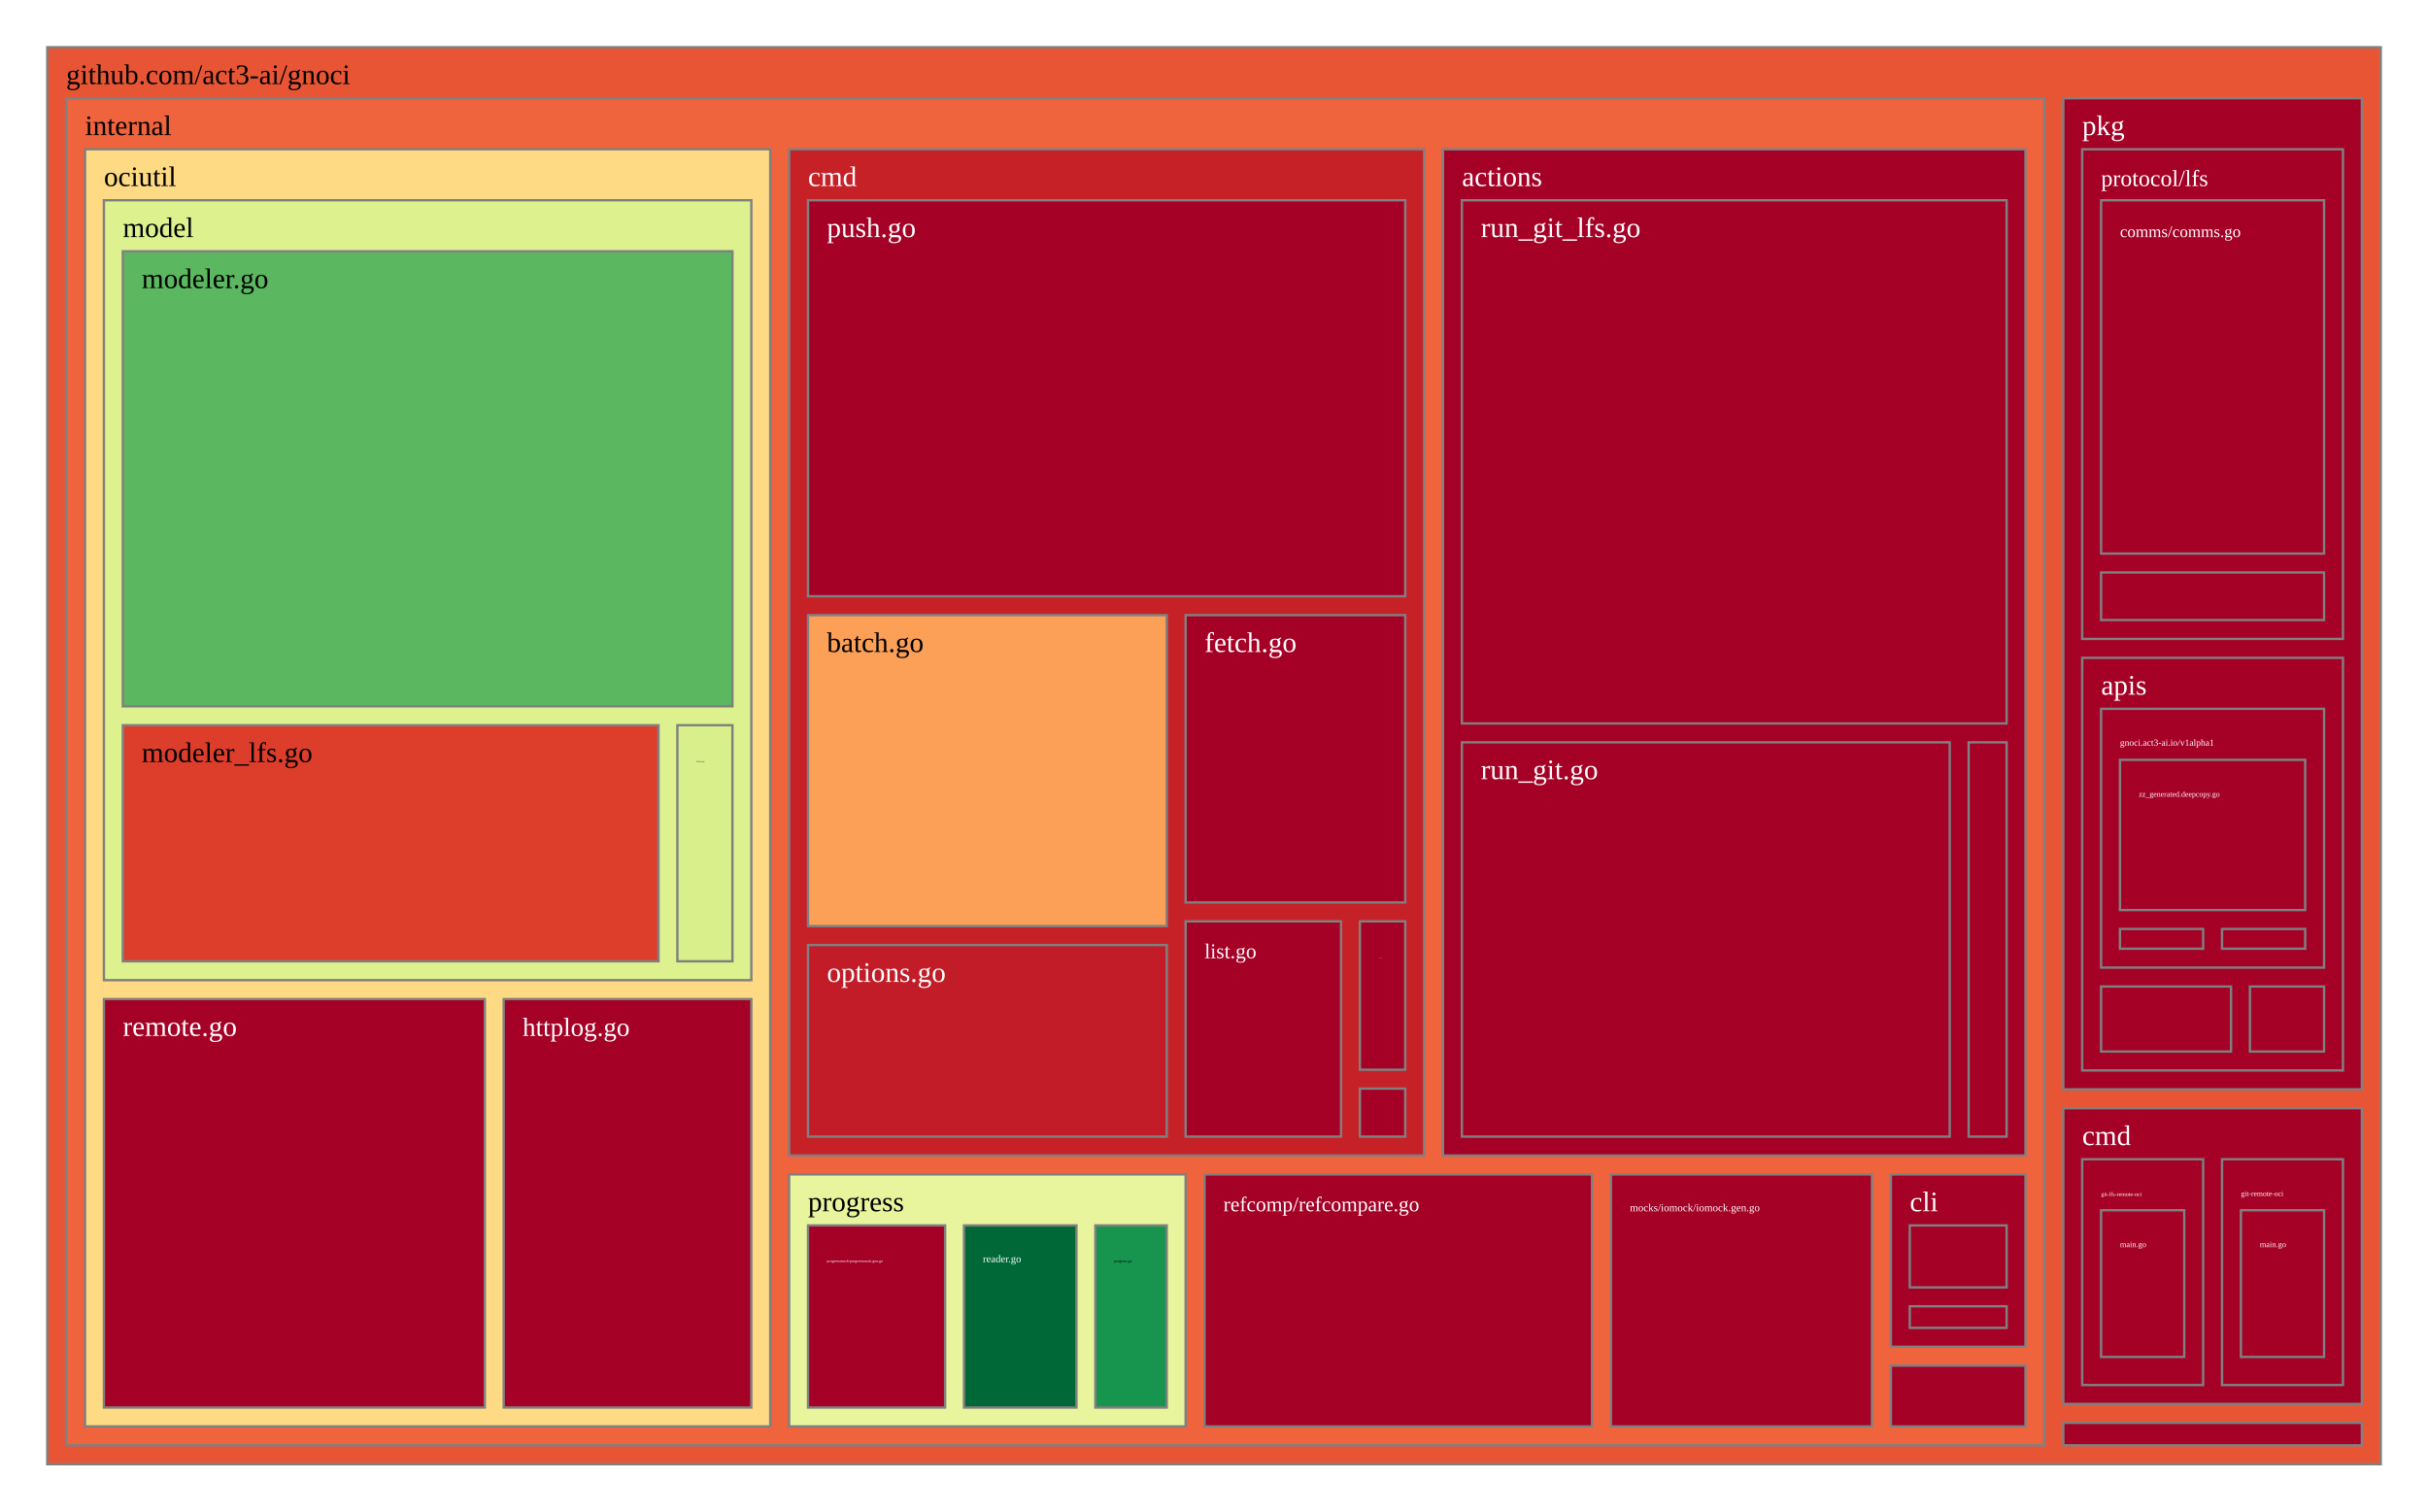
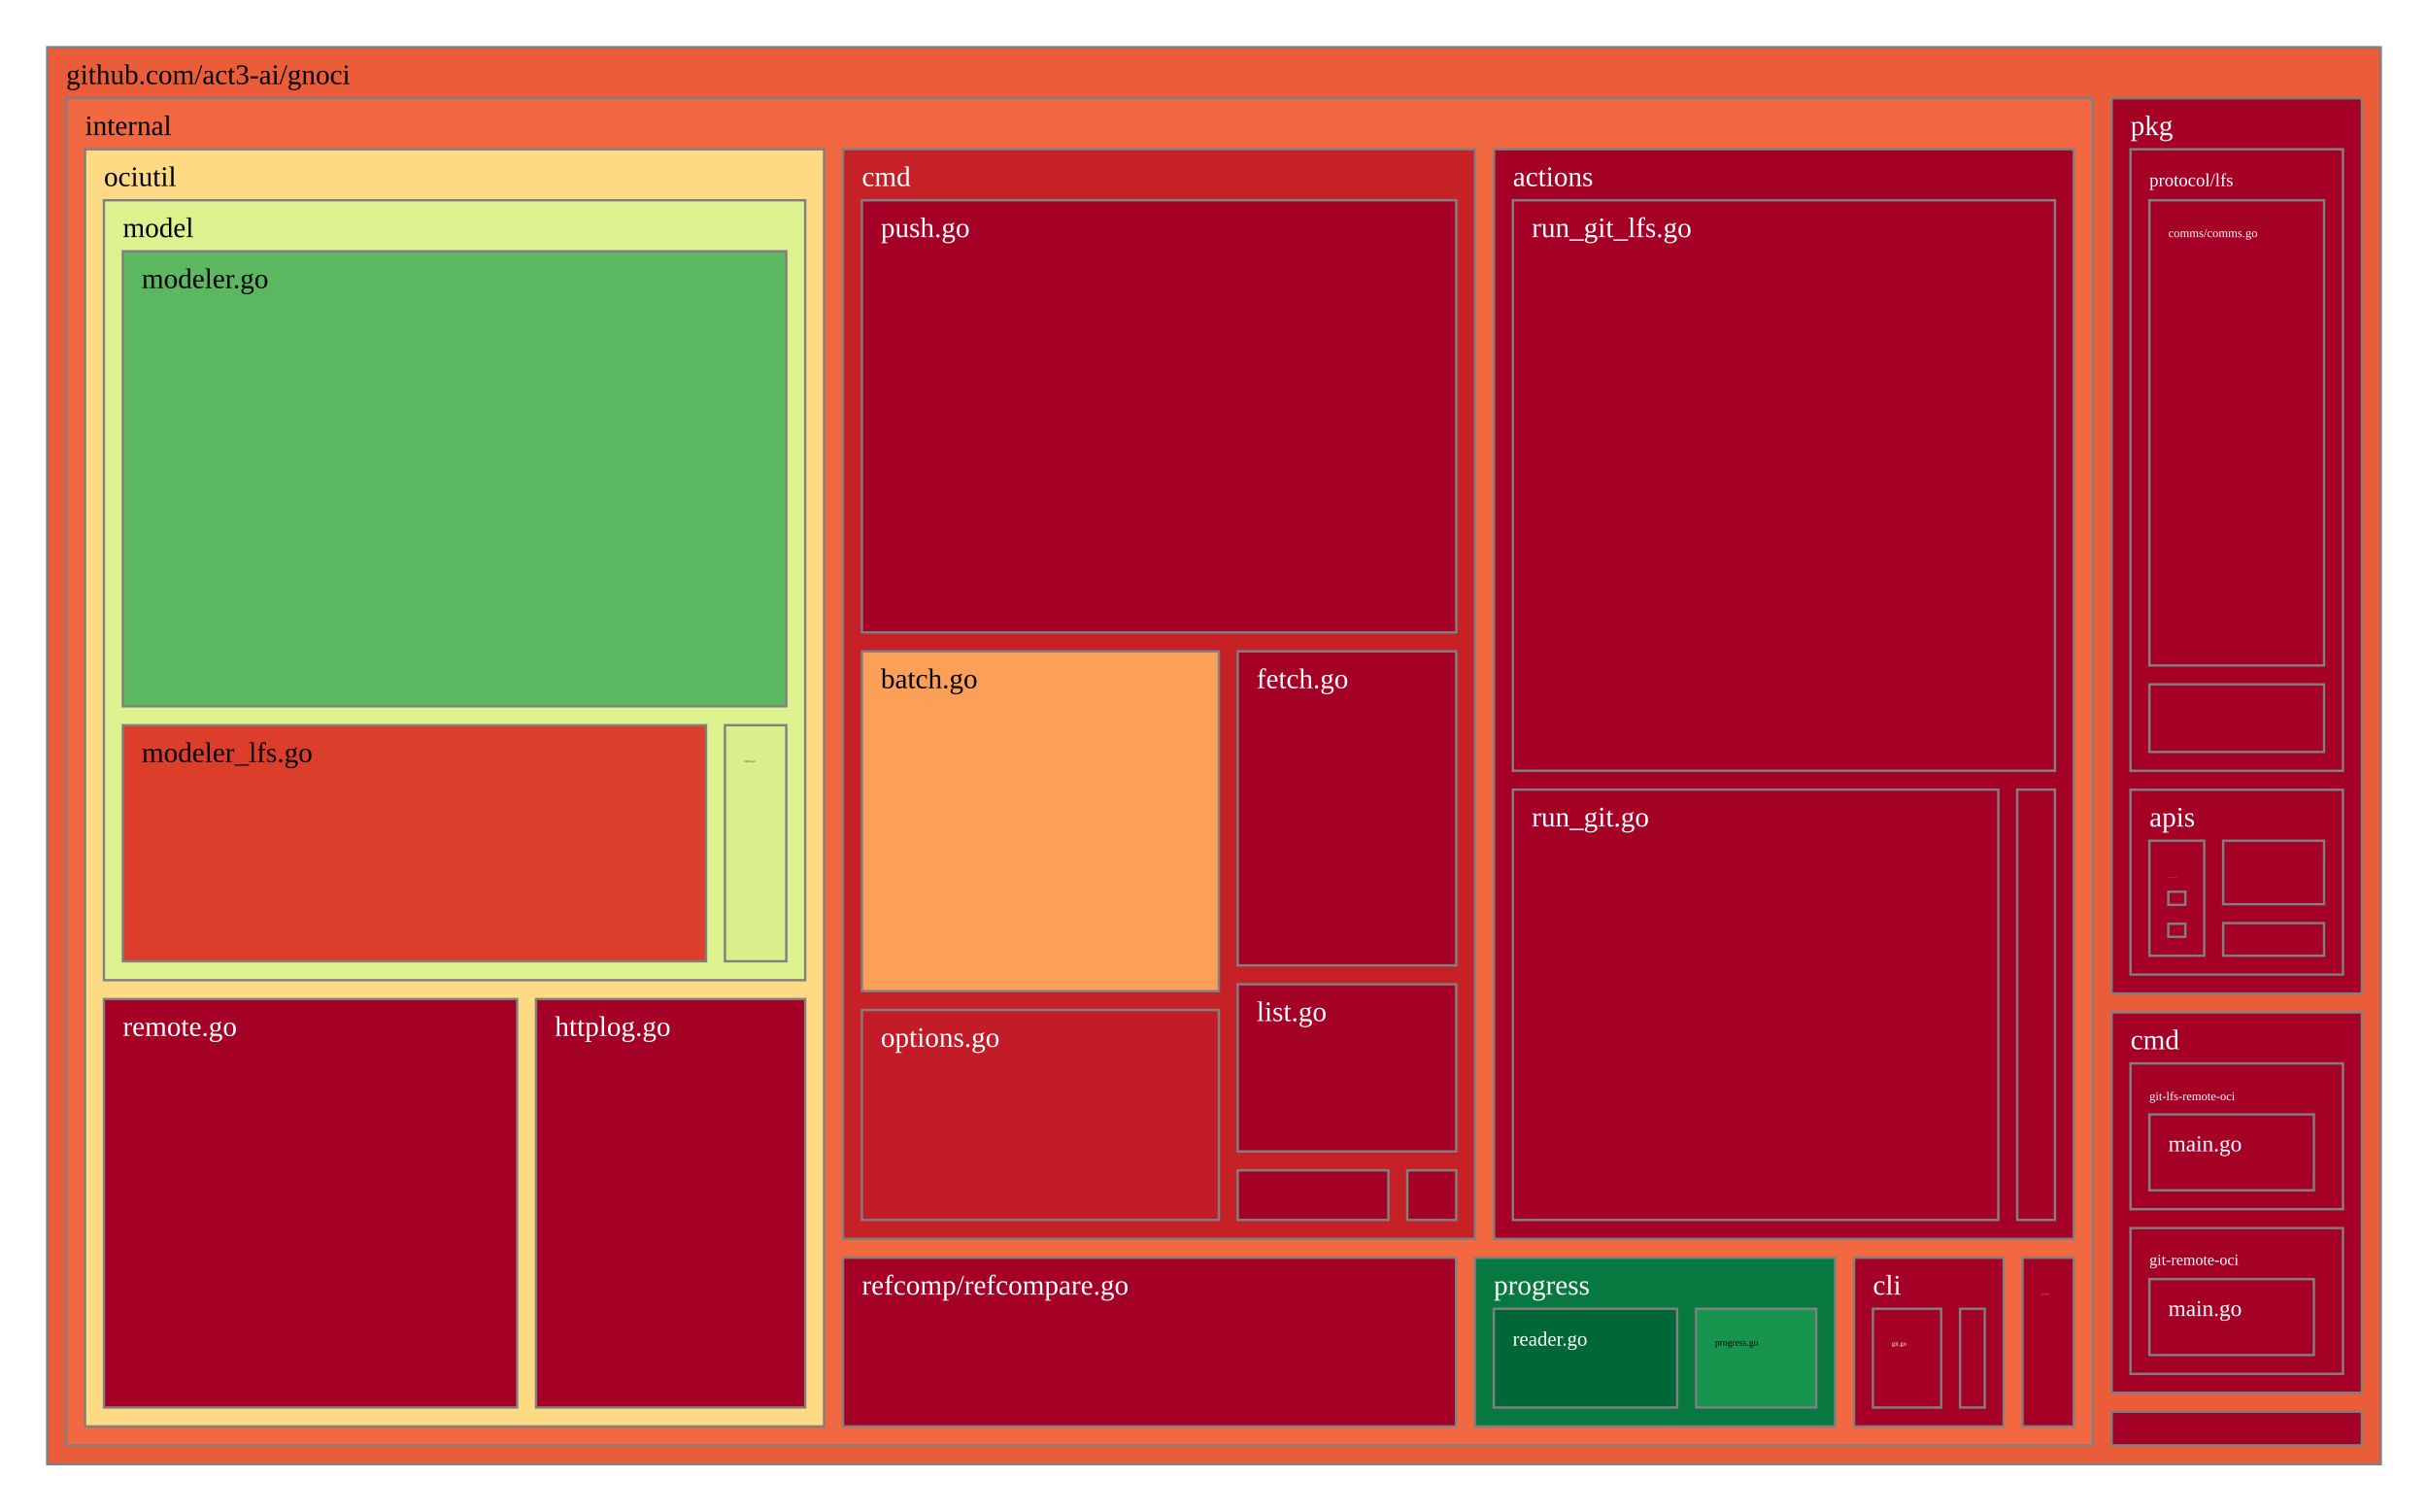
<svg xmlns="http://www.w3.org/2000/svg" viewBox="0 0 1028 640" style="background: white none repeat scroll 0% 0%;">
  <g>
-     <rect x="20" y="20" width="988" height="600" style="fill: rgb(232, 85, 53);opacity:1;fill-opacity:1.00;stroke:rgb(128,128,128);stroke-width:1px;stroke-opacity:1.00;" />
+     <rect x="20" y="20" width="988" height="600" style="fill: rgb(235, 92, 57);opacity:1;fill-opacity:1.00;stroke:rgb(128,128,128);stroke-width:1px;stroke-opacity:1.00;" />
    <text data-notex="1" text-anchor="start" transform="translate(28,35.6) scale(1)" style="font-family: Open Sans, verdana, arial, sans-serif !important; font-size: 12px; fill: rgb(0, 0, 0); fill-opacity: 1.00; white-space: pre;" data-math="N">github.com/act3-ai/gnoci</text>
  </g>
  <g>
-     <rect x="873.586" y="469.265" width="126.414" height="125.207" style="fill: rgb(165, 0, 38);opacity:1;fill-opacity:1.00;stroke:rgb(128,128,128);stroke-width:1px;stroke-opacity:1.00;" />
-     <text data-notex="1" text-anchor="start" transform="translate(881.586,484.8655) scale(1)" style="font-family: Open Sans, verdana, arial, sans-serif !important; font-size: 12px; fill: rgb(255, 255, 255); fill-opacity: 1.00; white-space: pre;" data-math="N">cmd</text>
+     <rect x="894.047" y="428.683" width="105.953" height="161.071" style="fill: rgb(165, 0, 38);opacity:1;fill-opacity:1.00;stroke:rgb(128,128,128);stroke-width:1px;stroke-opacity:1.00;" />
+     <text data-notex="1" text-anchor="start" transform="translate(902.0465,444.2831) scale(1)" style="font-family: Open Sans, verdana, arial, sans-serif !important; font-size: 12px; fill: rgb(255, 255, 255); fill-opacity: 1.00; white-space: pre;" data-math="N">cmd</text>
  </g>
  <g>
-     <rect x="873.586" y="602.473" width="126.414" height="9.527" style="fill: rgb(165, 0, 38);opacity:1;fill-opacity:1.00;stroke:rgb(128,128,128);stroke-width:1px;stroke-opacity:1.00;" />
+     <rect x="894.047" y="597.754" width="105.953" height="14.246" style="fill: rgb(165, 0, 38);opacity:1;fill-opacity:1.00;stroke:rgb(128,128,128);stroke-width:1px;stroke-opacity:1.00;" />
  </g>
  <g>
-     <rect x="28" y="41.6" width="837.586" height="570.4" style="fill: rgb(239, 99, 61);opacity:1;fill-opacity:1.00;stroke:rgb(128,128,128);stroke-width:1px;stroke-opacity:1.00;" />
+     <rect x="28" y="41.6" width="858.047" height="570.4" style="fill: rgb(242, 104, 64);opacity:1;fill-opacity:1.00;stroke:rgb(128,128,128);stroke-width:1px;stroke-opacity:1.00;" />
    <text data-notex="1" text-anchor="start" transform="translate(36,57.2) scale(1)" style="font-family: Open Sans, verdana, arial, sans-serif !important; font-size: 12px; fill: rgb(0, 0, 0); fill-opacity: 1.00; white-space: pre;" data-math="N">internal</text>
  </g>
  <g>
-     <rect x="873.586" y="41.6" width="126.414" height="419.665" style="fill: rgb(165, 0, 38);opacity:1;fill-opacity:1.00;stroke:rgb(128,128,128);stroke-width:1px;stroke-opacity:1.00;" />
-     <text data-notex="1" text-anchor="start" transform="translate(881.586,57.2) scale(1)" style="font-family: Open Sans, verdana, arial, sans-serif !important; font-size: 12px; fill: rgb(255, 255, 255); fill-opacity: 1.00; white-space: pre;" data-math="N">pkg</text>
+     <rect x="894.047" y="41.6" width="105.953" height="379.083" style="fill: rgb(165, 0, 38);opacity:1;fill-opacity:1.00;stroke:rgb(128,128,128);stroke-width:1px;stroke-opacity:1.00;" />
+     <text data-notex="1" text-anchor="start" transform="translate(902.0465,57.2) scale(1)" style="font-family: Open Sans, verdana, arial, sans-serif !important; font-size: 12px; fill: rgb(255, 255, 255); fill-opacity: 1.00; white-space: pre;" data-math="N">pkg</text>
  </g>
  <g>
-     <rect x="881.586" y="490.865" width="51.207" height="95.607" style="fill: rgb(165, 0, 38);opacity:1;fill-opacity:1.00;stroke:rgb(128,128,128);stroke-width:1px;stroke-opacity:1.00;" />
-     <text data-notex="1" text-anchor="start" transform="translate(889.586,506.4655) scale(0.203744)" style="font-family: Open Sans, verdana, arial, sans-serif !important; font-size: 12px; fill: rgb(255, 255, 255); fill-opacity: 1.00; white-space: pre;" data-math="N">git-lfs-remote-oci</text>
+     <rect x="902.047" y="450.283" width="89.953" height="61.735" style="fill: rgb(165, 0, 38);opacity:1;fill-opacity:1.00;stroke:rgb(128,128,128);stroke-width:1px;stroke-opacity:1.00;" />
+     <text data-notex="1" text-anchor="start" transform="translate(910.0465,465.8831) scale(0.427972)" style="font-family: Open Sans, verdana, arial, sans-serif !important; font-size: 12px; fill: rgb(255, 255, 255); fill-opacity: 1.00; white-space: pre;" data-math="N">git-lfs-remote-oci</text>
  </g>
  <g>
-     <rect x="940.793" y="490.865" width="51.207" height="95.607" style="fill: rgb(165, 0, 38);opacity:1;fill-opacity:1.00;stroke:rgb(128,128,128);stroke-width:1px;stroke-opacity:1.00;" />
-     <text data-notex="1" text-anchor="start" transform="translate(948.793,506.4655) scale(0.261957)" style="font-family: Open Sans, verdana, arial, sans-serif !important; font-size: 12px; fill: rgb(255, 255, 255); fill-opacity: 1.00; white-space: pre;" data-math="N">git-remote-oci</text>
+     <rect x="902.047" y="520.018" width="89.953" height="61.735" style="fill: rgb(165, 0, 38);opacity:1;fill-opacity:1.00;stroke:rgb(128,128,128);stroke-width:1px;stroke-opacity:1.00;" />
+     <text data-notex="1" text-anchor="start" transform="translate(910.0465,535.6185) scale(0.550249)" style="font-family: Open Sans, verdana, arial, sans-serif !important; font-size: 12px; fill: rgb(255, 255, 255); fill-opacity: 1.00; white-space: pre;" data-math="N">git-remote-oci</text>
  </g>
  <g>
-     <rect x="610.961" y="63.2" width="246.625" height="426.088" style="fill: rgb(165, 0, 38);opacity:1;fill-opacity:1.00;stroke:rgb(128,128,128);stroke-width:1px;stroke-opacity:1.00;" />
-     <text data-notex="1" text-anchor="start" transform="translate(618.9613,78.8) scale(1)" style="font-family: Open Sans, verdana, arial, sans-serif !important; font-size: 12px; fill: rgb(255, 255, 255); fill-opacity: 1.00; white-space: pre;" data-math="N">actions</text>
+     <rect x="632.548" y="63.2" width="245.499" height="461.38" style="fill: rgb(165, 0, 38);opacity:1;fill-opacity:1.00;stroke:rgb(128,128,128);stroke-width:1px;stroke-opacity:1.00;" />
+     <text data-notex="1" text-anchor="start" transform="translate(640.5479,78.8) scale(1)" style="font-family: Open Sans, verdana, arial, sans-serif !important; font-size: 12px; fill: rgb(255, 255, 255); fill-opacity: 1.00; white-space: pre;" data-math="N">actions</text>
  </g>
  <g>
-     <rect x="800.585" y="497.288" width="57.001" height="72.973" style="fill: rgb(165, 0, 38);opacity:1;fill-opacity:1.00;stroke:rgb(128,128,128);stroke-width:1px;stroke-opacity:1.00;" />
-     <text data-notex="1" text-anchor="start" transform="translate(808.5851,512.8884) scale(1)" style="font-family: Open Sans, verdana, arial, sans-serif !important; font-size: 12px; fill: rgb(255, 255, 255); fill-opacity: 1.00; white-space: pre;" data-math="N">cli</text>
+     <rect x="784.977" y="532.58" width="63.343" height="71.42" style="fill: rgb(165, 0, 38);opacity:1;fill-opacity:1.00;stroke:rgb(128,128,128);stroke-width:1px;stroke-opacity:1.00;" />
+     <text data-notex="1" text-anchor="start" transform="translate(792.9771,548.1802) scale(1)" style="font-family: Open Sans, verdana, arial, sans-serif !important; font-size: 12px; fill: rgb(255, 255, 255); fill-opacity: 1.00; white-space: pre;" data-math="N">cli</text>
  </g>
  <g>
-     <rect x="334.108" y="63.2" width="268.854" height="426.088" style="fill: rgb(198, 33, 39);opacity:1;fill-opacity:1.00;stroke:rgb(128,128,128);stroke-width:1px;stroke-opacity:1.00;" />
-     <text data-notex="1" text-anchor="start" transform="translate(342.1075,78.8) scale(1)" style="font-family: Open Sans, verdana, arial, sans-serif !important; font-size: 12px; fill: rgb(255, 255, 255); fill-opacity: 1.00; white-space: pre;" data-math="N">cmd</text>
+     <rect x="356.918" y="63.2" width="267.629" height="461.38" style="fill: rgb(198, 33, 39);opacity:1;fill-opacity:1.00;stroke:rgb(128,128,128);stroke-width:1px;stroke-opacity:1.00;" />
+     <text data-notex="1" text-anchor="start" transform="translate(364.9184,78.8) scale(1)" style="font-family: Open Sans, verdana, arial, sans-serif !important; font-size: 12px; fill: rgb(255, 255, 255); fill-opacity: 1.00; white-space: pre;" data-math="N">cmd</text>
  </g>
  <g>
-     <rect x="800.585" y="578.261" width="57.001" height="25.739" style="fill: rgb(165, 0, 38);opacity:1;fill-opacity:1.00;stroke:rgb(128,128,128);stroke-width:1px;stroke-opacity:1.00;" />
+     <rect x="856.32" y="532.58" width="21.726" height="71.42" style="fill: rgb(165, 0, 38);opacity:1;fill-opacity:1.00;stroke:rgb(128,128,128);stroke-width:1px;stroke-opacity:1.00;" />
+     <text data-notex="1" text-anchor="start" transform="translate(864.3202,548.1802) scale(0.054226)" style="font-family: Open Sans, verdana, arial, sans-serif !important; font-size: 12px; fill: rgb(255, 255, 255); fill-opacity: 1.00; white-space: pre;" data-math="N">gen/main.go</text>
  </g>
  <g>
-     <rect x="682.054" y="497.288" width="110.531" height="106.712" style="fill: rgb(165, 0, 38);opacity:1;fill-opacity:1.00;stroke:rgb(128,128,128);stroke-width:1px;stroke-opacity:1.00;" />
-     <text data-notex="1" text-anchor="start" transform="translate(690.0539,512.8884) scale(0.378731)" style="font-family: Open Sans, verdana, arial, sans-serif !important; font-size: 12px; fill: rgb(255, 255, 255); fill-opacity: 1.00; white-space: pre;" data-math="N">mocks/iomock/iomock.gen.go</text>
-   </g>
-   <g>
-     <rect x="36" y="63.2" width="290.108" height="540.8" style="fill: rgb(254, 218, 132);opacity:1;fill-opacity:1.00;stroke:rgb(128,128,128);stroke-width:1px;stroke-opacity:1.00;" />
+     <rect x="36" y="63.2" width="312.918" height="540.8" style="fill: rgb(254, 218, 132);opacity:1;fill-opacity:1.00;stroke:rgb(128,128,128);stroke-width:1px;stroke-opacity:1.00;" />
    <text data-notex="1" text-anchor="start" transform="translate(44,78.8) scale(1)" style="font-family: Open Sans, verdana, arial, sans-serif !important; font-size: 12px; fill: rgb(0, 0, 0); fill-opacity: 1.00; white-space: pre;" data-math="N">ociutil</text>
  </g>
  <g>
-     <rect x="334.108" y="497.288" width="167.885" height="106.712" style="fill: rgb(232, 245, 157);opacity:1;fill-opacity:1.00;stroke:rgb(128,128,128);stroke-width:1px;stroke-opacity:1.00;" />
-     <text data-notex="1" text-anchor="start" transform="translate(342.1075,512.8884) scale(1)" style="font-family: Open Sans, verdana, arial, sans-serif !important; font-size: 12px; fill: rgb(0, 0, 0); fill-opacity: 1.00; white-space: pre;" data-math="N">progress</text>
+     <rect x="624.455" y="532.58" width="152.522" height="71.42" style="fill: rgb(7, 121, 64);opacity:1;fill-opacity:1.00;stroke:rgb(128,128,128);stroke-width:1px;stroke-opacity:1.00;" />
+     <text data-notex="1" text-anchor="start" transform="translate(632.4551,548.1802) scale(1)" style="font-family: Open Sans, verdana, arial, sans-serif !important; font-size: 12px; fill: rgb(255, 255, 255); fill-opacity: 1.00; white-space: pre;" data-math="N">progress</text>
  </g>
  <g>
-     <rect x="509.992" y="497.288" width="164.061" height="106.712" style="fill: rgb(165, 0, 38);opacity:1;fill-opacity:1.00;stroke:rgb(128,128,128);stroke-width:1px;stroke-opacity:1.00;" />
-     <text data-notex="1" text-anchor="start" transform="translate(517.9925,512.8884) scale(0.734432)" style="font-family: Open Sans, verdana, arial, sans-serif !important; font-size: 12px; fill: rgb(255, 255, 255); fill-opacity: 1.00; white-space: pre;" data-math="N">refcomp/refcompare.go</text>
+     <rect x="356.918" y="532.58" width="259.537" height="71.42" style="fill: rgb(165, 0, 38);opacity:1;fill-opacity:1.00;stroke:rgb(128,128,128);stroke-width:1px;stroke-opacity:1.00;" />
+     <text data-notex="1" text-anchor="start" transform="translate(364.9184,548.1802) scale(1)" style="font-family: Open Sans, verdana, arial, sans-serif !important; font-size: 12px; fill: rgb(255, 255, 255); fill-opacity: 1.00; white-space: pre;" data-math="N">refcomp/refcompare.go</text>
  </g>
  <g>
-     <rect x="881.586" y="278.547" width="110.414" height="174.719" style="fill: rgb(165, 0, 38);opacity:1;fill-opacity:1.00;stroke:rgb(128,128,128);stroke-width:1px;stroke-opacity:1.00;" />
-     <text data-notex="1" text-anchor="start" transform="translate(889.586,294.1469) scale(1)" style="font-family: Open Sans, verdana, arial, sans-serif !important; font-size: 12px; fill: rgb(255, 255, 255); fill-opacity: 1.00; white-space: pre;" data-math="N">apis</text>
+     <rect x="902.047" y="334.394" width="89.953" height="78.289" style="fill: rgb(165, 0, 38);opacity:1;fill-opacity:1.00;stroke:rgb(128,128,128);stroke-width:1px;stroke-opacity:1.00;" />
+     <text data-notex="1" text-anchor="start" transform="translate(910.0465,349.9941) scale(1)" style="font-family: Open Sans, verdana, arial, sans-serif !important; font-size: 12px; fill: rgb(255, 255, 255); fill-opacity: 1.00; white-space: pre;" data-math="N">apis</text>
  </g>
  <g>
-     <rect x="881.586" y="63.2" width="110.414" height="207.347" style="fill: rgb(165, 0, 38);opacity:1;fill-opacity:1.00;stroke:rgb(128,128,128);stroke-width:1px;stroke-opacity:1.00;" />
-     <text data-notex="1" text-anchor="start" transform="translate(889.586,78.8) scale(0.819566)" style="font-family: Open Sans, verdana, arial, sans-serif !important; font-size: 12px; fill: rgb(255, 255, 255); fill-opacity: 1.00; white-space: pre;" data-math="N">protocol/lfs</text>
+     <rect x="902.047" y="63.2" width="89.953" height="263.194" style="fill: rgb(165, 0, 38);opacity:1;fill-opacity:1.00;stroke:rgb(128,128,128);stroke-width:1px;stroke-opacity:1.00;" />
+     <text data-notex="1" text-anchor="start" transform="translate(910.0465,78.8) scale(0.641957)" style="font-family: Open Sans, verdana, arial, sans-serif !important; font-size: 12px; fill: rgb(255, 255, 255); fill-opacity: 1.00; white-space: pre;" data-math="N">protocol/lfs</text>
  </g>
  <g>
-     <rect x="889.586" y="512.465" width="35.207" height="62.112" style="fill: rgb(165, 0, 38);opacity:1;fill-opacity:1.00;stroke:rgb(128,128,128);stroke-width:1px;stroke-opacity:1.00;" />
-     <text data-notex="1" text-anchor="start" transform="translate(897.586,528.0655) scale(0.285818)" style="font-family: Open Sans, verdana, arial, sans-serif !important; font-size: 12px; fill: rgb(255, 255, 255); fill-opacity: 1.00; white-space: pre;" data-math="N">main.go</text>
+     <rect x="910.047" y="471.883" width="69.64" height="32.135" style="fill: rgb(165, 0, 38);opacity:1;fill-opacity:1.00;stroke:rgb(128,128,128);stroke-width:1px;stroke-opacity:1.00;" />
+     <text data-notex="1" text-anchor="start" transform="translate(918.0465,487.4831) scale(0.798216)" style="font-family: Open Sans, verdana, arial, sans-serif !important; font-size: 12px; fill: rgb(255, 255, 255); fill-opacity: 1.00; white-space: pre;" data-math="N">main.go</text>
  </g>
  <g>
-     <rect x="948.793" y="512.465" width="35.207" height="62.112" style="fill: rgb(165, 0, 38);opacity:1;fill-opacity:1.00;stroke:rgb(128,128,128);stroke-width:1px;stroke-opacity:1.00;" />
-     <text data-notex="1" text-anchor="start" transform="translate(956.793,528.0655) scale(0.285818)" style="font-family: Open Sans, verdana, arial, sans-serif !important; font-size: 12px; fill: rgb(255, 255, 255); fill-opacity: 1.00; white-space: pre;" data-math="N">main.go</text>
+     <rect x="910.047" y="541.618" width="69.64" height="32.135" style="fill: rgb(165, 0, 38);opacity:1;fill-opacity:1.00;stroke:rgb(128,128,128);stroke-width:1px;stroke-opacity:1.00;" />
+     <text data-notex="1" text-anchor="start" transform="translate(918.0465,557.2185) scale(0.798216)" style="font-family: Open Sans, verdana, arial, sans-serif !important; font-size: 12px; fill: rgb(255, 255, 255); fill-opacity: 1.00; white-space: pre;" data-math="N">main.go</text>
  </g>
  <g>
-     <rect x="833.505" y="314.331" width="16.081" height="166.957" style="fill: rgb(165, 0, 38);opacity:1;fill-opacity:1.00;stroke:rgb(128,128,128);stroke-width:1px;stroke-opacity:1.00;" />
-     <text data-notex="1" text-anchor="start" transform="translate(841.5046,329.9311) scale(0.001211)" style="font-family: Open Sans, verdana, arial, sans-serif !important; font-size: 12px; fill: rgb(255, 255, 255); fill-opacity: 1.00; white-space: pre;" data-math="N">init.go</text>
+     <rect x="854.079" y="334.358" width="15.968" height="182.222" style="fill: rgb(165, 0, 38);opacity:1;fill-opacity:1.00;stroke:rgb(128,128,128);stroke-width:1px;stroke-opacity:1.00;" />
  </g>
  <g>
-     <rect x="618.961" y="314.331" width="206.543" height="166.957" style="fill: rgb(165, 0, 38);opacity:1;fill-opacity:1.00;stroke:rgb(128,128,128);stroke-width:1px;stroke-opacity:1.00;" />
-     <text data-notex="1" text-anchor="start" transform="translate(626.9613,329.9311) scale(1)" style="font-family: Open Sans, verdana, arial, sans-serif !important; font-size: 12px; fill: rgb(255, 255, 255); fill-opacity: 1.00; white-space: pre;" data-math="N">run_git.go</text>
+     <rect x="640.548" y="334.358" width="205.531" height="182.222" style="fill: rgb(165, 0, 38);opacity:1;fill-opacity:1.00;stroke:rgb(128,128,128);stroke-width:1px;stroke-opacity:1.00;" />
+     <text data-notex="1" text-anchor="start" transform="translate(648.5479,349.9578) scale(1)" style="font-family: Open Sans, verdana, arial, sans-serif !important; font-size: 12px; fill: rgb(255, 255, 255); fill-opacity: 1.00; white-space: pre;" data-math="N">run_git.go</text>
  </g>
  <g>
-     <rect x="618.961" y="84.8" width="230.625" height="221.531" style="fill: rgb(165, 0, 38);opacity:1;fill-opacity:1.00;stroke:rgb(128,128,128);stroke-width:1px;stroke-opacity:1.00;" />
-     <text data-notex="1" text-anchor="start" transform="translate(626.9613,100.4) scale(1)" style="font-family: Open Sans, verdana, arial, sans-serif !important; font-size: 12px; fill: rgb(255, 255, 255); fill-opacity: 1.00; white-space: pre;" data-math="N">run_git_lfs.go</text>
+     <rect x="640.548" y="84.8" width="229.499" height="241.558" style="fill: rgb(165, 0, 38);opacity:1;fill-opacity:1.00;stroke:rgb(128,128,128);stroke-width:1px;stroke-opacity:1.00;" />
+     <text data-notex="1" text-anchor="start" transform="translate(648.5479,100.4) scale(1)" style="font-family: Open Sans, verdana, arial, sans-serif !important; font-size: 12px; fill: rgb(255, 255, 255); fill-opacity: 1.00; white-space: pre;" data-math="N">run_git_lfs.go</text>
  </g>
  <g>
-     <rect x="808.585" y="518.888" width="41.001" height="26.249" style="fill: rgb(165, 0, 38);opacity:1;fill-opacity:1.00;stroke:rgb(128,128,128);stroke-width:1px;stroke-opacity:1.00;" />
+     <rect x="792.977" y="554.18" width="28.895" height="41.82" style="fill: rgb(165, 0, 38);opacity:1;fill-opacity:1.00;stroke:rgb(128,128,128);stroke-width:1px;stroke-opacity:1.00;" />
+     <text data-notex="1" text-anchor="start" transform="translate(800.9771,569.7802) scale(0.223879)" style="font-family: Open Sans, verdana, arial, sans-serif !important; font-size: 12px; fill: rgb(255, 255, 255); fill-opacity: 1.00; white-space: pre;" data-math="N">git.go</text>
  </g>
  <g>
-     <rect x="808.585" y="553.137" width="41.001" height="9.124" style="fill: rgb(165, 0, 38);opacity:1;fill-opacity:1.00;stroke:rgb(128,128,128);stroke-width:1px;stroke-opacity:1.00;" />
+     <rect x="829.873" y="554.18" width="10.448" height="41.82" style="fill: rgb(165, 0, 38);opacity:1;fill-opacity:1.00;stroke:rgb(128,128,128);stroke-width:1px;stroke-opacity:1.00;" />
  </g>
  <g>
-     <rect x="342.108" y="260.472" width="151.878" height="131.698" style="fill: rgb(252, 159, 87);opacity:1;fill-opacity:1.00;stroke:rgb(128,128,128);stroke-width:1px;stroke-opacity:1.00;" />
-     <text data-notex="1" text-anchor="start" transform="translate(350.1075,276.072) scale(1)" style="font-family: Open Sans, verdana, arial, sans-serif !important; font-size: 12px; fill: rgb(0, 0, 0); fill-opacity: 1.00; white-space: pre;" data-math="N">batch.go</text>
+     <rect x="364.918" y="275.799" width="151.128" height="143.887" style="fill: rgb(252, 159, 87);opacity:1;fill-opacity:1.00;stroke:rgb(128,128,128);stroke-width:1px;stroke-opacity:1.00;" />
+     <text data-notex="1" text-anchor="start" transform="translate(372.9184,291.3994) scale(1)" style="font-family: Open Sans, verdana, arial, sans-serif !important; font-size: 12px; fill: rgb(0, 0, 0); fill-opacity: 1.00; white-space: pre;" data-math="N">batch.go</text>
  </g>
  <g>
-     <rect x="575.776" y="390.135" width="19.186" height="62.824" style="fill: rgb(165, 0, 38);opacity:1;fill-opacity:1.00;stroke:rgb(128,128,128);stroke-width:1px;stroke-opacity:1.00;" />
-     <text data-notex="1" text-anchor="start" transform="translate(583.7756,405.7346) scale(0.022123)" style="font-family: Open Sans, verdana, arial, sans-serif !important; font-size: 12px; fill: rgb(255, 255, 255); fill-opacity: 1.00; white-space: pre;" data-math="N">capabilities.go</text>
+     <rect x="524.046" y="495.556" width="63.787" height="21.024" style="fill: rgb(165, 0, 38);opacity:1;fill-opacity:1.00;stroke:rgb(128,128,128);stroke-width:1px;stroke-opacity:1.00;" />
  </g>
  <g>
-     <rect x="575.776" y="460.959" width="19.186" height="20.33" style="fill: rgb(165, 0, 38);opacity:1;fill-opacity:1.00;stroke:rgb(128,128,128);stroke-width:1px;stroke-opacity:1.00;" />
+     <rect x="595.833" y="495.556" width="20.715" height="21.024" style="fill: rgb(165, 0, 38);opacity:1;fill-opacity:1.00;stroke:rgb(128,128,128);stroke-width:1px;stroke-opacity:1.00;" />
  </g>
  <g>
-     <rect x="501.986" y="260.472" width="92.976" height="121.663" style="fill: rgb(165, 0, 38);opacity:1;fill-opacity:1.00;stroke:rgb(128,128,128);stroke-width:1px;stroke-opacity:1.00;" />
-     <text data-notex="1" text-anchor="start" transform="translate(509.9857,276.072) scale(1)" style="font-family: Open Sans, verdana, arial, sans-serif !important; font-size: 12px; fill: rgb(255, 255, 255); fill-opacity: 1.00; white-space: pre;" data-math="N">fetch.go</text>
+     <rect x="524.046" y="275.799" width="92.502" height="132.976" style="fill: rgb(165, 0, 38);opacity:1;fill-opacity:1.00;stroke:rgb(128,128,128);stroke-width:1px;stroke-opacity:1.00;" />
+     <text data-notex="1" text-anchor="start" transform="translate(532.0461,291.3994) scale(0.996116)" style="font-family: Open Sans, verdana, arial, sans-serif !important; font-size: 12px; fill: rgb(255, 255, 255); fill-opacity: 1.00; white-space: pre;" data-math="N">fetch.go</text>
  </g>
  <g>
-     <rect x="501.986" y="390.135" width="65.79" height="91.154" style="fill: rgb(165, 0, 38);opacity:1;fill-opacity:1.00;stroke:rgb(128,128,128);stroke-width:1px;stroke-opacity:1.00;" />
-     <text data-notex="1" text-anchor="start" transform="translate(509.9857,405.7346) scale(0.740921)" style="font-family: Open Sans, verdana, arial, sans-serif !important; font-size: 12px; fill: rgb(255, 255, 255); fill-opacity: 1.00; white-space: pre;" data-math="N">list.go</text>
+     <rect x="524.046" y="416.775" width="92.502" height="70.781" style="fill: rgb(165, 0, 38);opacity:1;fill-opacity:1.00;stroke:rgb(128,128,128);stroke-width:1px;stroke-opacity:1.00;" />
+     <text data-notex="1" text-anchor="start" transform="translate(532.0461,432.3752) scale(1)" style="font-family: Open Sans, verdana, arial, sans-serif !important; font-size: 12px; fill: rgb(255, 255, 255); fill-opacity: 1.00; white-space: pre;" data-math="N">list.go</text>
  </g>
  <g>
-     <rect x="342.108" y="400.17" width="151.878" height="81.118" style="fill: rgb(193, 28, 39);opacity:1;fill-opacity:1.00;stroke:rgb(128,128,128);stroke-width:1px;stroke-opacity:1.00;" />
-     <text data-notex="1" text-anchor="start" transform="translate(350.1075,415.7704) scale(1)" style="font-family: Open Sans, verdana, arial, sans-serif !important; font-size: 12px; fill: rgb(255, 255, 255); fill-opacity: 1.00; white-space: pre;" data-math="N">options.go</text>
+     <rect x="364.918" y="427.687" width="151.128" height="88.894" style="fill: rgb(193, 28, 39);opacity:1;fill-opacity:1.00;stroke:rgb(128,128,128);stroke-width:1px;stroke-opacity:1.00;" />
+     <text data-notex="1" text-anchor="start" transform="translate(372.9184,443.2866) scale(1)" style="font-family: Open Sans, verdana, arial, sans-serif !important; font-size: 12px; fill: rgb(255, 255, 255); fill-opacity: 1.00; white-space: pre;" data-math="N">options.go</text>
  </g>
  <g>
-     <rect x="342.108" y="84.8" width="252.854" height="167.672" style="fill: rgb(165, 0, 38);opacity:1;fill-opacity:1.00;stroke:rgb(128,128,128);stroke-width:1px;stroke-opacity:1.00;" />
-     <text data-notex="1" text-anchor="start" transform="translate(350.1075,100.4) scale(1)" style="font-family: Open Sans, verdana, arial, sans-serif !important; font-size: 12px; fill: rgb(255, 255, 255); fill-opacity: 1.00; white-space: pre;" data-math="N">push.go</text>
+     <rect x="364.918" y="84.8" width="251.629" height="182.999" style="fill: rgb(165, 0, 38);opacity:1;fill-opacity:1.00;stroke:rgb(128,128,128);stroke-width:1px;stroke-opacity:1.00;" />
+     <text data-notex="1" text-anchor="start" transform="translate(372.9184,100.4) scale(1)" style="font-family: Open Sans, verdana, arial, sans-serif !important; font-size: 12px; fill: rgb(255, 255, 255); fill-opacity: 1.00; white-space: pre;" data-math="N">push.go</text>
  </g>
  <g>
-     <rect x="213.265" y="423.046" width="104.843" height="172.954" style="fill: rgb(165, 0, 38);opacity:1;fill-opacity:1.00;stroke:rgb(128,128,128);stroke-width:1px;stroke-opacity:1.00;" />
-     <text data-notex="1" text-anchor="start" transform="translate(221.2645,438.6456) scale(0.925448)" style="font-family: Open Sans, verdana, arial, sans-serif !important; font-size: 12px; fill: rgb(255, 255, 255); fill-opacity: 1.00; white-space: pre;" data-math="N">httplog.go</text>
+     <rect x="226.951" y="423.046" width="113.967" height="172.954" style="fill: rgb(165, 0, 38);opacity:1;fill-opacity:1.00;stroke:rgb(128,128,128);stroke-width:1px;stroke-opacity:1.00;" />
+     <text data-notex="1" text-anchor="start" transform="translate(234.951,438.6456) scale(1)" style="font-family: Open Sans, verdana, arial, sans-serif !important; font-size: 12px; fill: rgb(255, 255, 255); fill-opacity: 1.00; white-space: pre;" data-math="N">httplog.go</text>
  </g>
  <g>
-     <rect x="44" y="84.8" width="274.108" height="330.246" style="fill: rgb(221, 241, 143);opacity:1;fill-opacity:1.00;stroke:rgb(128,128,128);stroke-width:1px;stroke-opacity:1.00;" />
+     <rect x="44" y="84.8" width="296.918" height="330.246" style="fill: rgb(221, 241, 143);opacity:1;fill-opacity:1.00;stroke:rgb(128,128,128);stroke-width:1px;stroke-opacity:1.00;" />
    <text data-notex="1" text-anchor="start" transform="translate(52,100.4) scale(1)" style="font-family: Open Sans, verdana, arial, sans-serif !important; font-size: 12px; fill: rgb(0, 0, 0); fill-opacity: 1.00; white-space: pre;" data-math="N">model</text>
  </g>
  <g>
-     <rect x="44" y="423.046" width="161.265" height="172.954" style="fill: rgb(165, 0, 38);opacity:1;fill-opacity:1.00;stroke:rgb(128,128,128);stroke-width:1px;stroke-opacity:1.00;" />
+     <rect x="44" y="423.046" width="174.951" height="172.954" style="fill: rgb(165, 0, 38);opacity:1;fill-opacity:1.00;stroke:rgb(128,128,128);stroke-width:1px;stroke-opacity:1.00;" />
    <text data-notex="1" text-anchor="start" transform="translate(52,438.6456) scale(1)" style="font-family: Open Sans, verdana, arial, sans-serif !important; font-size: 12px; fill: rgb(255, 255, 255); fill-opacity: 1.00; white-space: pre;" data-math="N">remote.go</text>
  </g>
  <g>
-     <rect x="463.759" y="518.888" width="30.233" height="77.112" style="fill: rgb(23, 148, 78);opacity:1;fill-opacity:1.00;stroke:rgb(128,128,128);stroke-width:1px;stroke-opacity:1.00;" />
-     <text data-notex="1" text-anchor="start" transform="translate(471.7591,534.4884) scale(0.134786)" style="font-family: Open Sans, verdana, arial, sans-serif !important; font-size: 12px; fill: rgb(0, 0, 0); fill-opacity: 1.00; white-space: pre;" data-math="N">progress.go</text>
+     <rect x="718.098" y="554.18" width="50.879" height="41.82" style="fill: rgb(23, 148, 78);opacity:1;fill-opacity:1.00;stroke:rgb(128,128,128);stroke-width:1px;stroke-opacity:1.00;" />
+     <text data-notex="1" text-anchor="start" transform="translate(726.0977,569.7802) scale(0.330297)" style="font-family: Open Sans, verdana, arial, sans-serif !important; font-size: 12px; fill: rgb(0, 0, 0); fill-opacity: 1.00; white-space: pre;" data-math="N">progress.go</text>
  </g>
  <g>
-     <rect x="342.108" y="518.888" width="58.039" height="77.112" style="fill: rgb(165, 0, 38);opacity:1;fill-opacity:1.00;stroke:rgb(128,128,128);stroke-width:1px;stroke-opacity:1.00;" />
-     <text data-notex="1" text-anchor="start" transform="translate(350.1075,534.4884) scale(0.136847)" style="font-family: Open Sans, verdana, arial, sans-serif !important; font-size: 12px; fill: rgb(255, 255, 255); fill-opacity: 1.00; white-space: pre;" data-math="N">progressmock/progressmock.gen.go</text>
+     <rect x="632.455" y="554.18" width="77.643" height="41.82" style="fill: rgb(0, 104, 55);opacity:1;fill-opacity:1.00;stroke:rgb(128,128,128);stroke-width:1px;stroke-opacity:1.00;" />
+     <text data-notex="1" text-anchor="start" transform="translate(640.4551,569.7802) scale(0.713457)" style="font-family: Open Sans, verdana, arial, sans-serif !important; font-size: 12px; fill: rgb(255, 255, 255); fill-opacity: 1.00; white-space: pre;" data-math="N">reader.go</text>
  </g>
  <g>
-     <rect x="408.147" y="518.888" width="47.612" height="77.112" style="fill: rgb(0, 104, 55);opacity:1;fill-opacity:1.00;stroke:rgb(128,128,128);stroke-width:1px;stroke-opacity:1.00;" />
-     <text data-notex="1" text-anchor="start" transform="translate(416.147,534.4884) scale(0.365882)" style="font-family: Open Sans, verdana, arial, sans-serif !important; font-size: 12px; fill: rgb(255, 255, 255); fill-opacity: 1.00; white-space: pre;" data-math="N">reader.go</text>
+     <rect x="910.047" y="355.994" width="23.22" height="48.689" style="fill: rgb(165, 0, 38);opacity:1;fill-opacity:1.00;stroke:rgb(128,128,128);stroke-width:1px;stroke-opacity:1.00;" />
+     <text data-notex="1" text-anchor="start" transform="translate(918.0465,371.5941) scale(0.030085)" style="font-family: Open Sans, verdana, arial, sans-serif !important; font-size: 12px; fill: rgb(255, 255, 255); fill-opacity: 1.00; white-space: pre;" data-math="N">gnoci.act3-ai.io/v1alpha1</text>
  </g>
  <g>
-     <rect x="889.586" y="300.147" width="94.414" height="109.573" style="fill: rgb(165, 0, 38);opacity:1;fill-opacity:1.00;stroke:rgb(128,128,128);stroke-width:1px;stroke-opacity:1.00;" />
-     <text data-notex="1" text-anchor="start" transform="translate(897.586,315.7469) scale(0.326725)" style="font-family: Open Sans, verdana, arial, sans-serif !important; font-size: 12px; fill: rgb(255, 255, 255); fill-opacity: 1.00; white-space: pre;" data-math="N">gnoci.act3-ai.io/v1alpha1</text>
+     <rect x="941.267" y="390.88" width="42.733" height="13.803" style="fill: rgb(165, 0, 38);opacity:1;fill-opacity:1.00;stroke:rgb(128,128,128);stroke-width:1px;stroke-opacity:1.00;" />
  </g>
  <g>
-     <rect x="952.61" y="417.72" width="31.39" height="27.545" style="fill: rgb(165, 0, 38);opacity:1;fill-opacity:1.00;stroke:rgb(128,128,128);stroke-width:1px;stroke-opacity:1.00;" />
+     <rect x="941.267" y="355.994" width="42.733" height="26.886" style="fill: rgb(165, 0, 38);opacity:1;fill-opacity:1.00;stroke:rgb(128,128,128);stroke-width:1px;stroke-opacity:1.00;" />
  </g>
  <g>
-     <rect x="889.586" y="417.72" width="55.024" height="27.545" style="fill: rgb(165, 0, 38);opacity:1;fill-opacity:1.00;stroke:rgb(128,128,128);stroke-width:1px;stroke-opacity:1.00;" />
+     <rect x="910.047" y="84.8" width="73.953" height="196.989" style="fill: rgb(165, 0, 38);opacity:1;fill-opacity:1.00;stroke:rgb(128,128,128);stroke-width:1px;stroke-opacity:1.00;" />
+     <text data-notex="1" text-anchor="start" transform="translate(918.0465,100.4) scale(0.431202)" style="font-family: Open Sans, verdana, arial, sans-serif !important; font-size: 12px; fill: rgb(255, 255, 255); fill-opacity: 1.00; white-space: pre;" data-math="N">comms/comms.go</text>
  </g>
  <g>
-     <rect x="889.586" y="84.8" width="94.414" height="149.603" style="fill: rgb(165, 0, 38);opacity:1;fill-opacity:1.00;stroke:rgb(128,128,128);stroke-width:1px;stroke-opacity:1.00;" />
-     <text data-notex="1" text-anchor="start" transform="translate(897.586,100.4) scale(0.583437)" style="font-family: Open Sans, verdana, arial, sans-serif !important; font-size: 12px; fill: rgb(255, 255, 255); fill-opacity: 1.00; white-space: pre;" data-math="N">comms/comms.go</text>
+     <rect x="910.047" y="289.789" width="73.953" height="28.605" style="fill: rgb(165, 0, 38);opacity:1;fill-opacity:1.00;stroke:rgb(128,128,128);stroke-width:1px;stroke-opacity:1.00;" />
  </g>
  <g>
-     <rect x="889.586" y="242.403" width="94.414" height="20.143" style="fill: rgb(165, 0, 38);opacity:1;fill-opacity:1.00;stroke:rgb(128,128,128);stroke-width:1px;stroke-opacity:1.00;" />
-   </g>
-   <g>
-     <rect x="52" y="106.4" width="258.108" height="192.683" style="fill: rgb(91, 183, 96);opacity:1;fill-opacity:1.00;stroke:rgb(128,128,128);stroke-width:1px;stroke-opacity:1.00;" />
+     <rect x="52" y="106.4" width="280.918" height="192.683" style="fill: rgb(91, 183, 96);opacity:1;fill-opacity:1.00;stroke:rgb(128,128,128);stroke-width:1px;stroke-opacity:1.00;" />
    <text data-notex="1" text-anchor="start" transform="translate(60,122) scale(1)" style="font-family: Open Sans, verdana, arial, sans-serif !important; font-size: 12px; fill: rgb(0, 0, 0); fill-opacity: 1.00; white-space: pre;" data-math="N">modeler.go</text>
  </g>
  <g>
-     <rect x="52" y="307.083" width="226.801" height="99.962" style="fill: rgb(221, 62, 44);opacity:1;fill-opacity:1.00;stroke:rgb(128,128,128);stroke-width:1px;stroke-opacity:1.00;" />
+     <rect x="52" y="307.083" width="246.928" height="99.962" style="fill: rgb(221, 62, 44);opacity:1;fill-opacity:1.00;stroke:rgb(128,128,128);stroke-width:1px;stroke-opacity:1.00;" />
    <text data-notex="1" text-anchor="start" transform="translate(60,322.6831) scale(1)" style="font-family: Open Sans, verdana, arial, sans-serif !important; font-size: 12px; fill: rgb(0, 0, 0); fill-opacity: 1.00; white-space: pre;" data-math="N">modeler_lfs.go</text>
  </g>
  <g>
-     <rect x="286.801" y="307.083" width="23.307" height="99.962" style="fill: rgb(217, 239, 139);opacity:1;fill-opacity:1.00;stroke:rgb(128,128,128);stroke-width:1px;stroke-opacity:1.00;" />
-     <text data-notex="1" text-anchor="start" transform="translate(294.8007,322.6831) scale(0.063427)" style="font-family: Open Sans, verdana, arial, sans-serif !important; font-size: 12px; fill: rgb(0, 0, 0); fill-opacity: 1.00; white-space: pre;" data-math="N">referrers.go</text>
+     <rect x="306.928" y="307.083" width="25.99" height="99.962" style="fill: rgb(217, 239, 139);opacity:1;fill-opacity:1.00;stroke:rgb(128,128,128);stroke-width:1px;stroke-opacity:1.00;" />
+     <text data-notex="1" text-anchor="start" transform="translate(314.928,322.6831) scale(0.086722)" style="font-family: Open Sans, verdana, arial, sans-serif !important; font-size: 12px; fill: rgb(0, 0, 0); fill-opacity: 1.00; white-space: pre;" data-math="N">referrers.go</text>
  </g>
  <g>
-     <rect x="897.586" y="393.353" width="35.207" height="8.367" style="fill: rgb(165, 0, 38);opacity:1;fill-opacity:1.00;stroke:rgb(128,128,128);stroke-width:1px;stroke-opacity:1.00;" />
+     <rect x="918.047" y="377.594" width="7.22" height="5.545" style="fill: rgb(165, 0, 38);opacity:1;fill-opacity:1.00;stroke:rgb(128,128,128);stroke-width:1px;stroke-opacity:1.00;" />
  </g>
  <g>
-     <rect x="940.793" y="393.353" width="35.207" height="8.367" style="fill: rgb(165, 0, 38);opacity:1;fill-opacity:1.00;stroke:rgb(128,128,128);stroke-width:1px;stroke-opacity:1.00;" />
-   </g>
-   <g>
-     <rect x="897.586" y="321.747" width="78.414" height="63.606" style="fill: rgb(165, 0, 38);opacity:1;fill-opacity:1.00;stroke:rgb(128,128,128);stroke-width:1px;stroke-opacity:1.00;" />
-     <text data-notex="1" text-anchor="start" transform="translate(905.586,337.3469) scale(0.270894)" style="font-family: Open Sans, verdana, arial, sans-serif !important; font-size: 12px; fill: rgb(255, 255, 255); fill-opacity: 1.00; white-space: pre;" data-math="N">zz_generated.deepcopy.go</text>
+     <rect x="918.047" y="391.139" width="7.22" height="5.545" style="fill: rgb(165, 0, 38);opacity:1;fill-opacity:1.00;stroke:rgb(128,128,128);stroke-width:1px;stroke-opacity:1.00;" />
  </g>
</svg>
